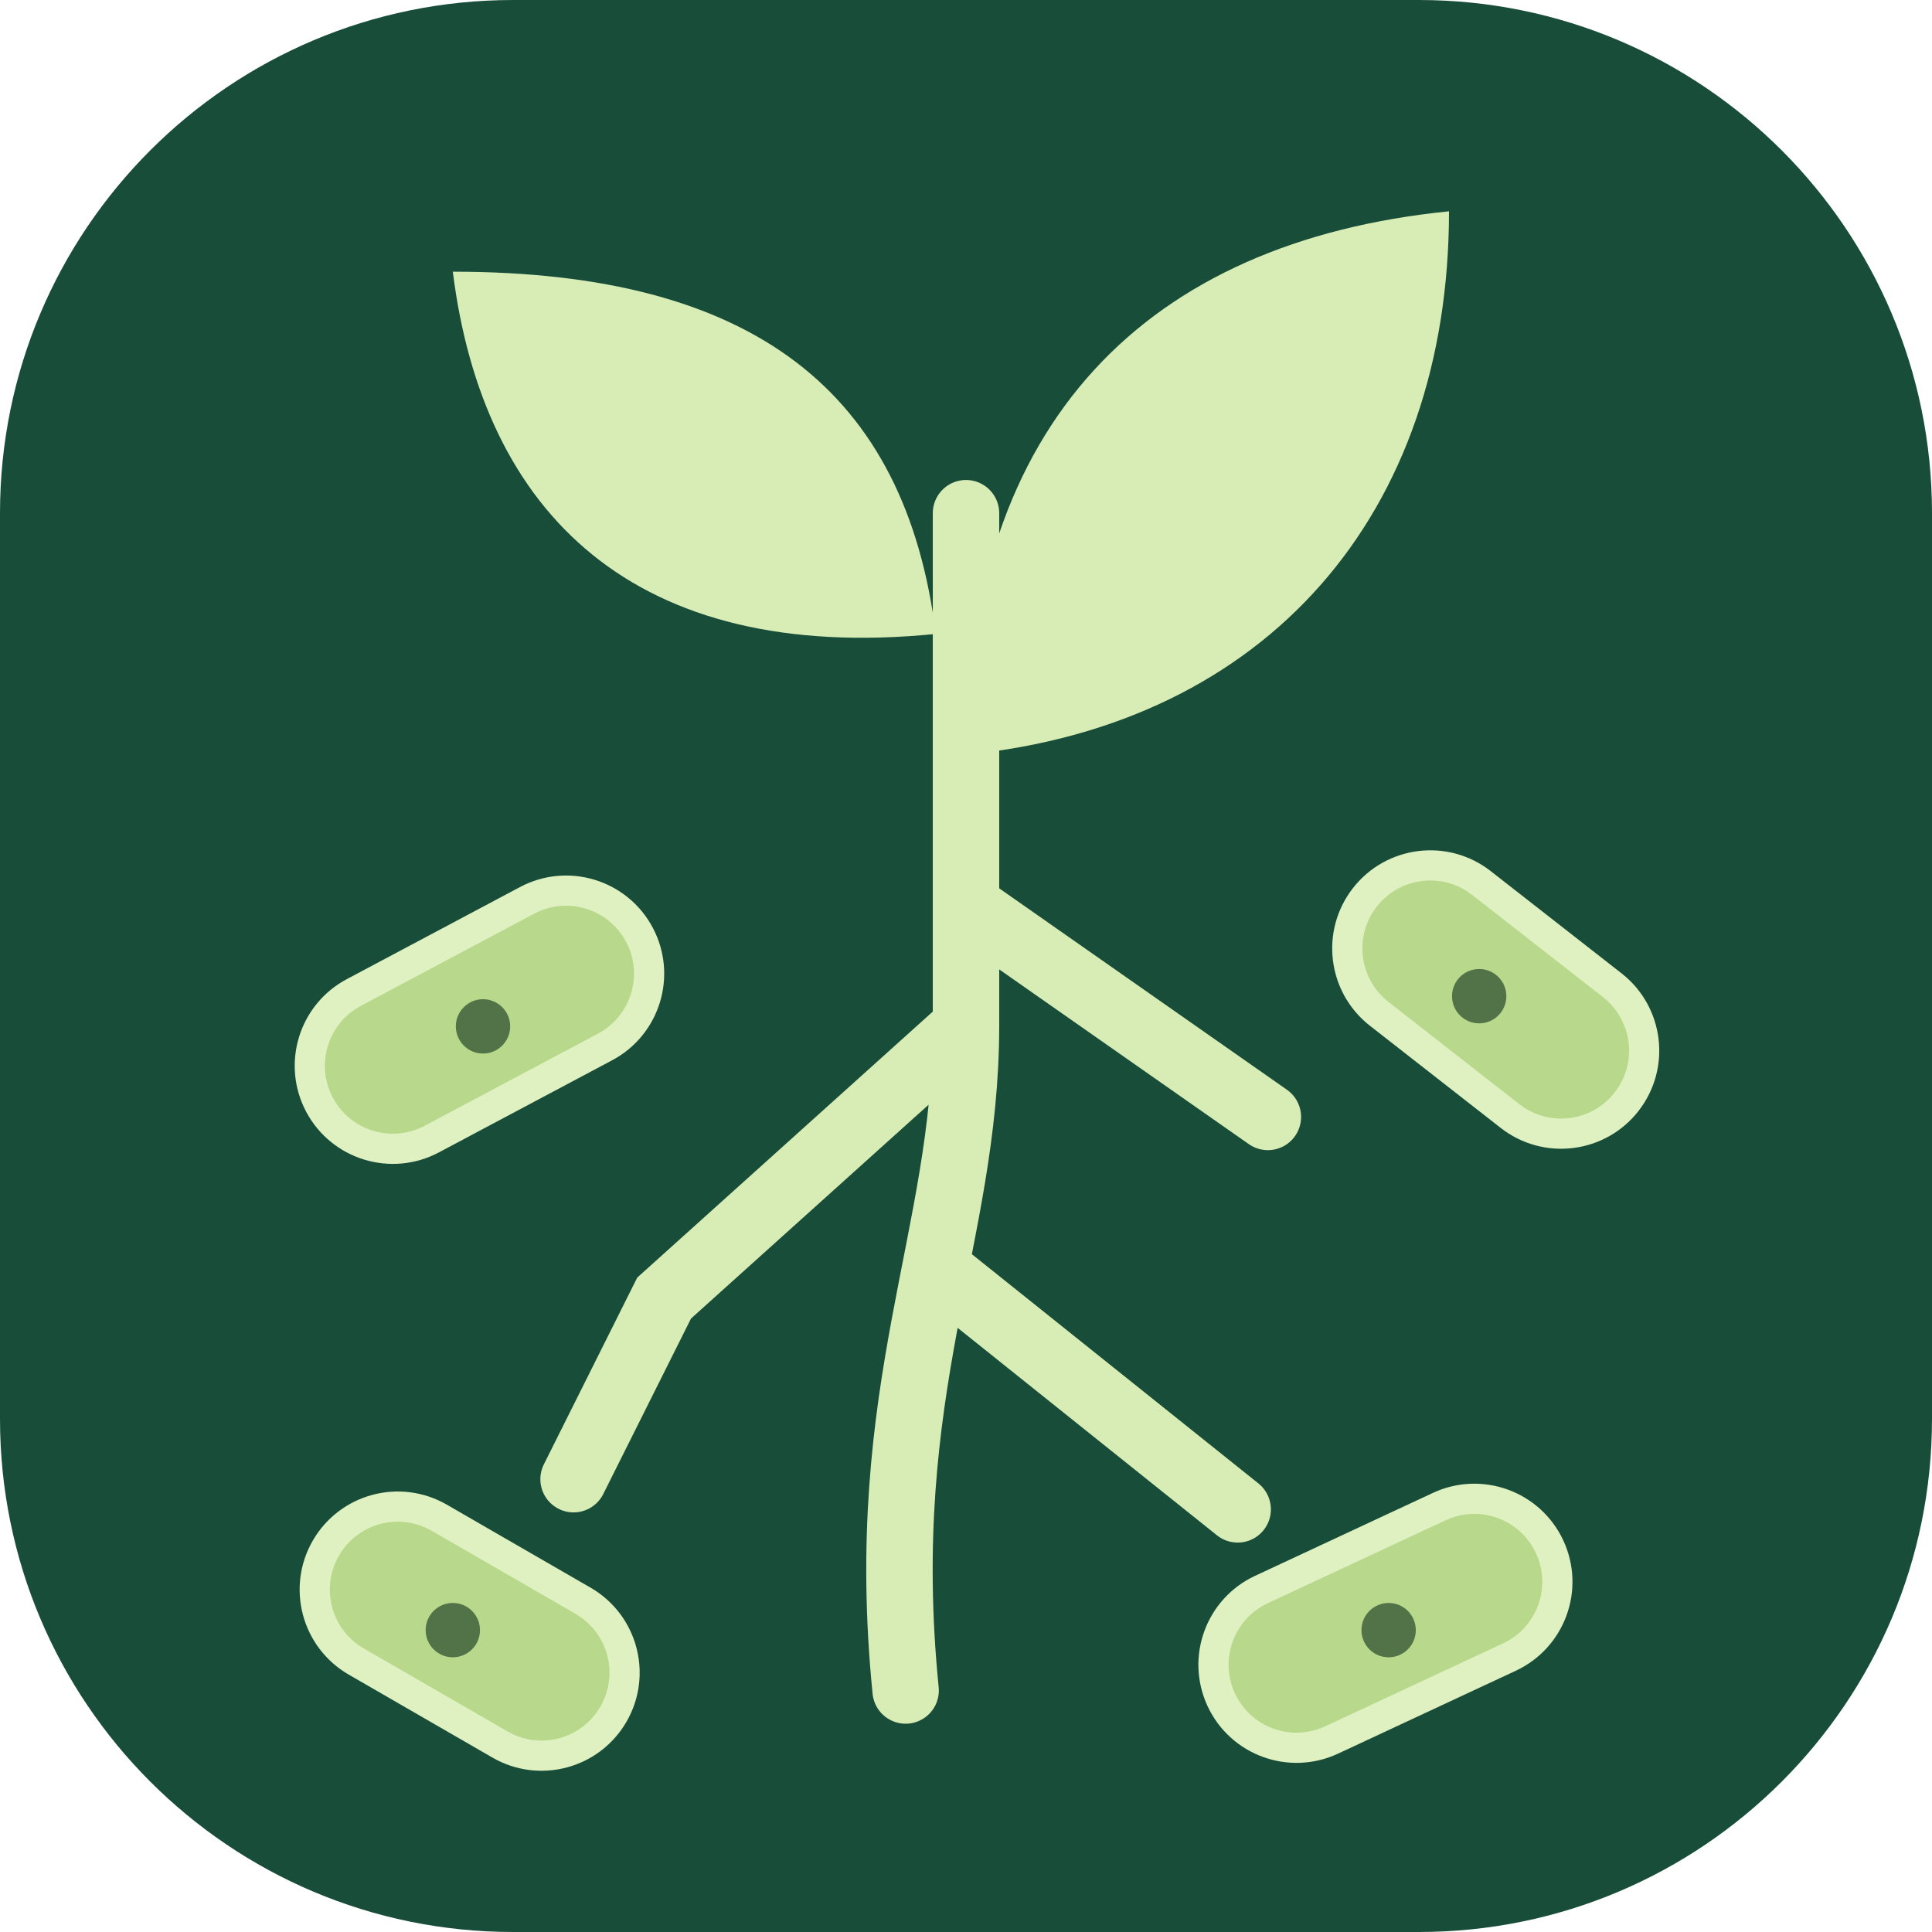
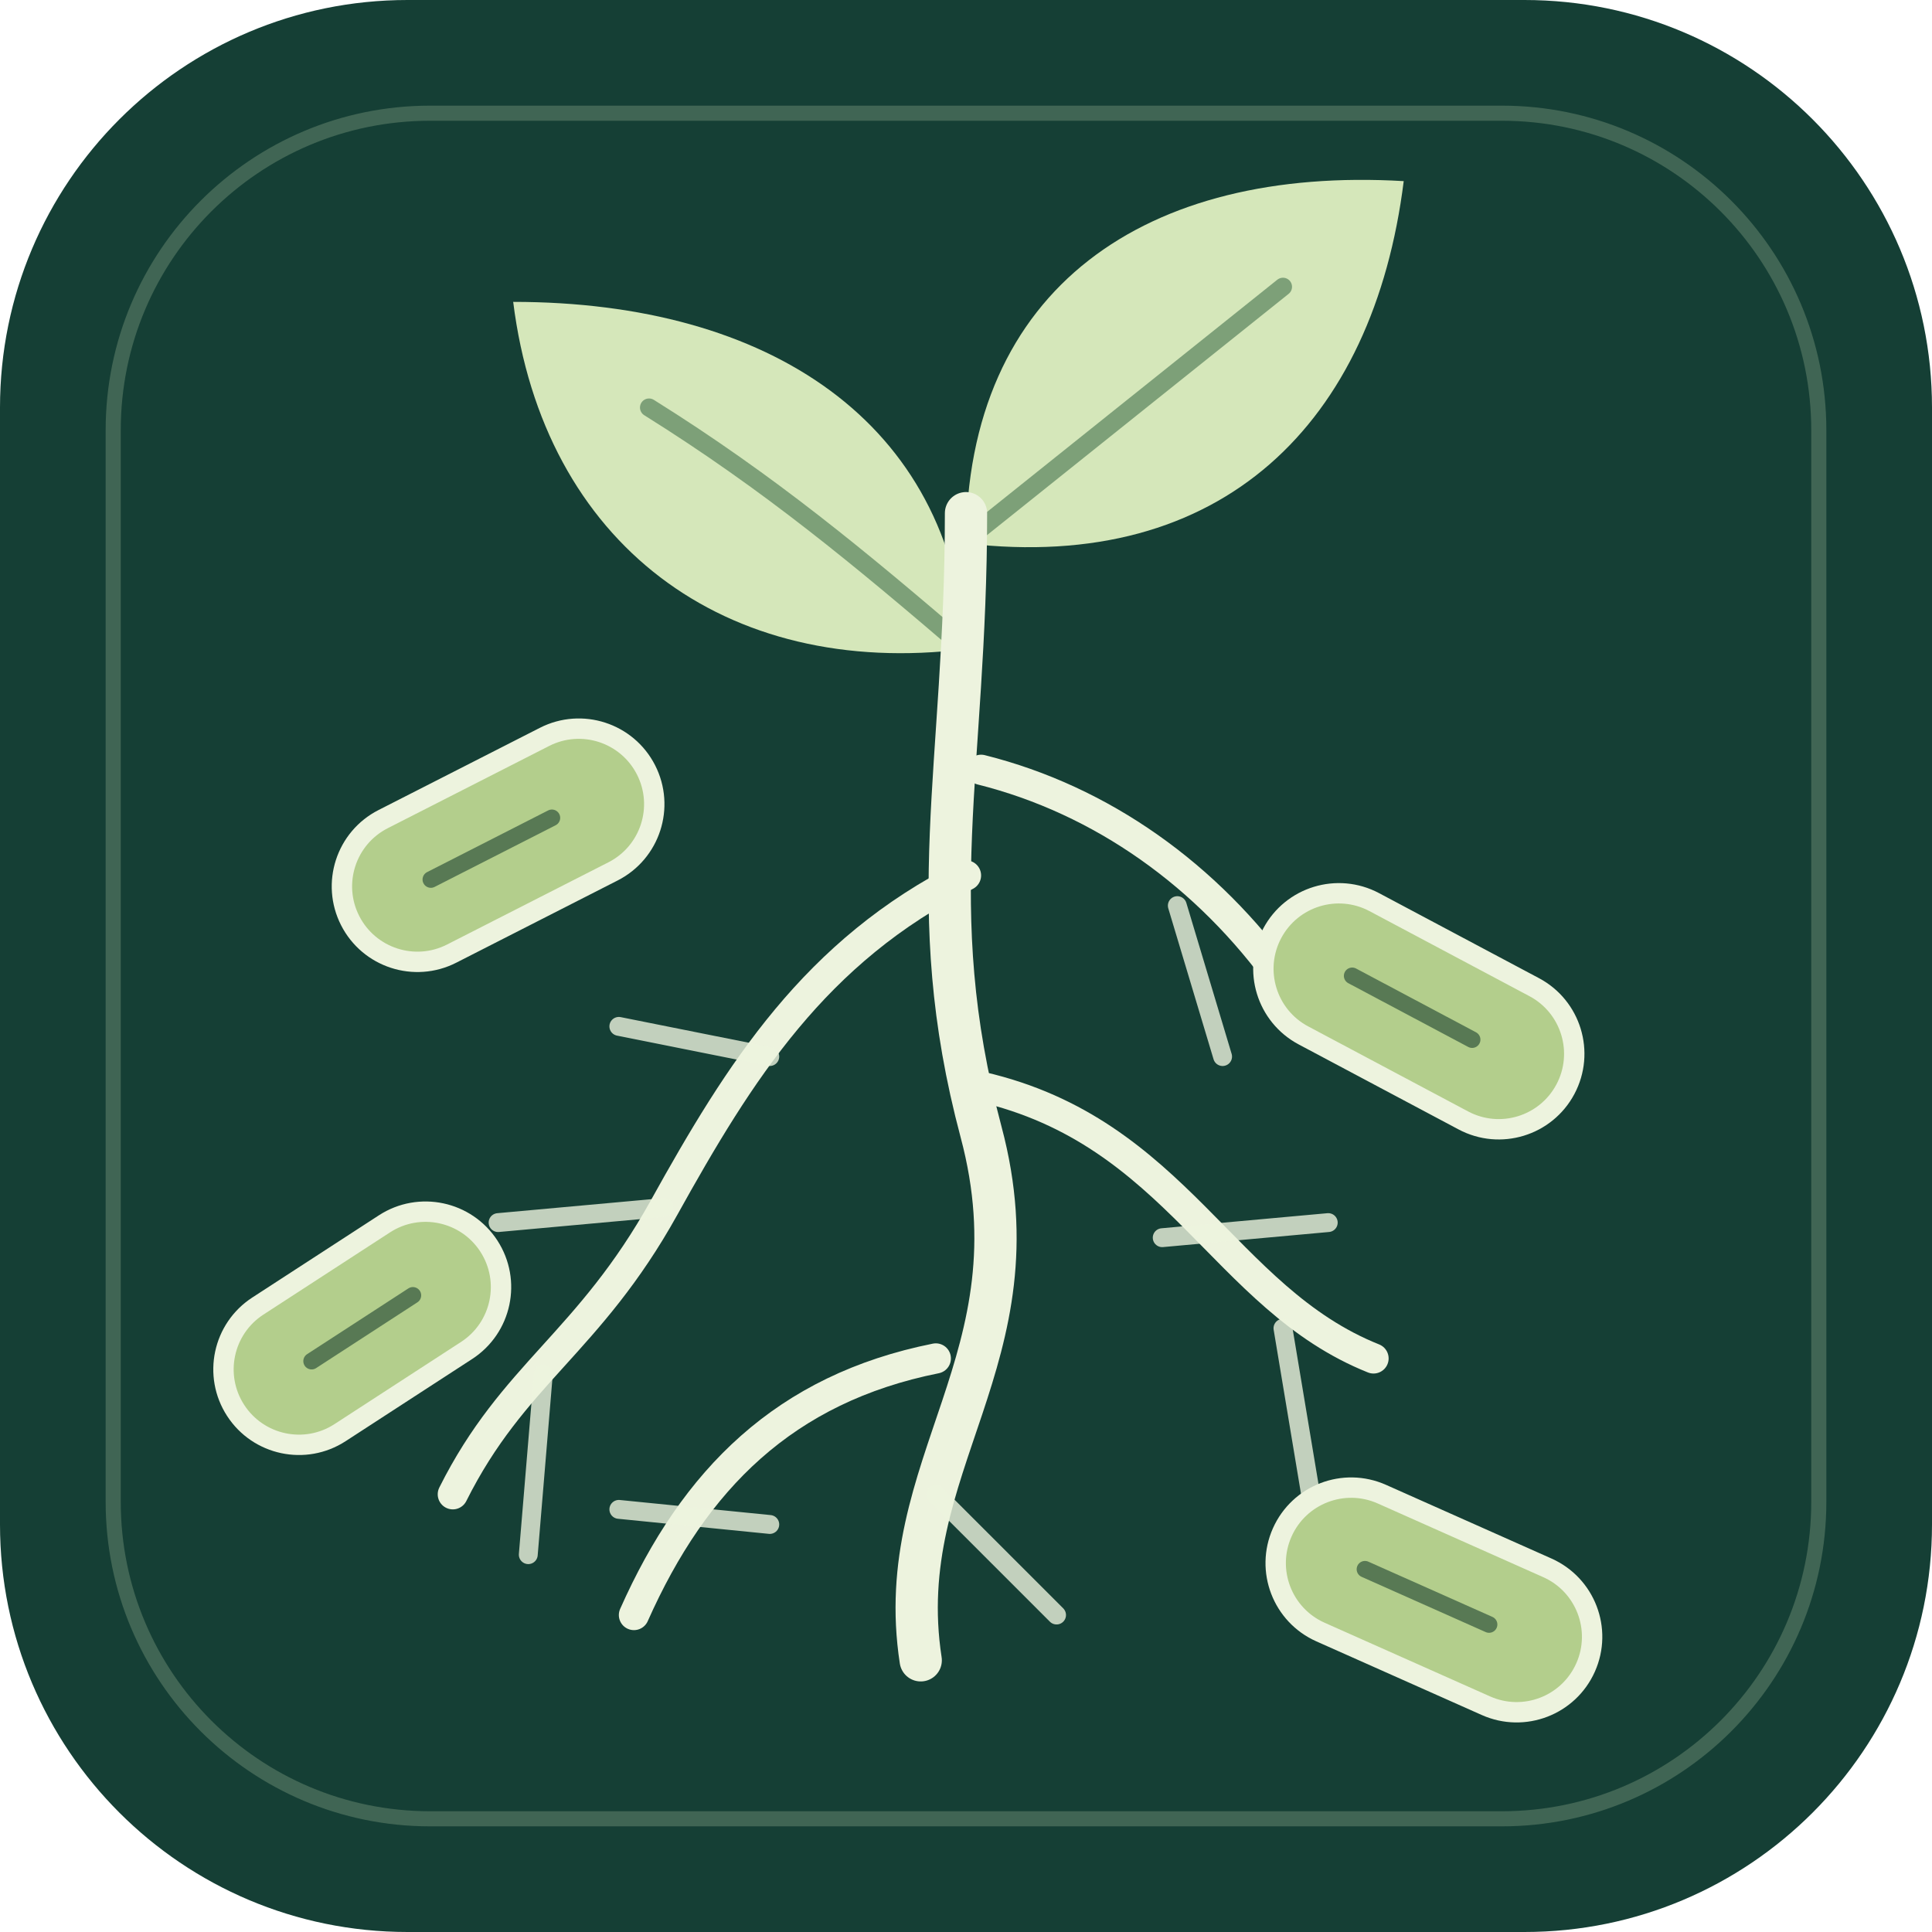
- <svg xmlns="http://www.w3.org/2000/svg" viewBox="0 0 64 64" role="img" aria-labelledby="title">
-   <rect width="64" height="64" rx="17" fill="#174d39" />
-   <g fill="#d8edb5">
-     <path d="M31 21C21 22 16 17 15 9c10 0 15 4 16 12Z" />
-     <path d="M32 25c0-11 6-17 16-18 0 10-6 17-16 18Z" />
+ <svg xmlns="http://www.w3.org/2000/svg" viewBox="0 0 128 128" role="img" aria-labelledby="title desc">
+   <rect width="128" height="128" rx="27" fill="#153f35" />
+   <rect x="7.5" y="7.5" width="113" height="113" rx="21" fill="none" stroke="#8eaa8c" stroke-opacity=".36" />
+   <g fill="#d5e7ba">
+     <path d="M64 43C48 45 36 36 34 20c17 0 29 8 30 23Z" />
+     <path d="M64 36C64 19 76 11 93 12c-2 16-12 26-29 24Z" />
  </g>
-   <g fill="none" stroke="#d8edb5" stroke-width="2.2" stroke-linecap="round">
-     <path d="M32 17v17c0 7-3 12-2 22M32 34l-10 9-3 6m12-7 10 8m-9-20 10 7" />
+   <g fill="none" stroke="#7da078" stroke-width="1.2" stroke-linecap="round">
+     <path d="M43 27c8 5 14 10 21 16M65 35l20-16" />
  </g>
-   <g fill="#b8d98b" stroke="#dff0c1" stroke-width="1">
-     <rect x="10" y="31" width="12" height="5.5" rx="2.75" transform="rotate(-28 16 34)" />
-     <rect x="44" y="30" width="11" height="5.5" rx="2.75" transform="rotate(38 49 33)" />
-     <rect x="40" y="51" width="12" height="5.5" rx="2.75" transform="rotate(-25 46 54)" />
-     <rect x="10" y="51" width="11" height="5.5" rx="2.75" transform="rotate(30 15 54)" />
+   <g fill="none" stroke="#edf3de" stroke-linecap="round" stroke-linejoin="round">
+     <path d="M64 34c0 17-3 26 1 41s-6 22-4 35" stroke-width="2.8" />
+     <path d="M64 58c-10 5-15 13-20 22s-10 11-14 19M65 72c13 3 16 14 26 18M62 90c-10 2-16 8-20 17M65 51c8 2 15 7 20 14" stroke-width="2" />
+     <path d="m51 70-10-2m3 12-11 1m3 10-1 12m42-21 11-1m-3 7 2 12m-36 1-10-1m21-1 8 8m8-47 3 10" stroke-width="1.25" stroke-opacity=".8" />
  </g>
-   <g fill="#527247">
-     <circle cx="16" cy="34" r=".9" />
-     <circle cx="49" cy="33" r=".9" />
-     <circle cx="46" cy="54" r=".9" />
-     <circle cx="15" cy="54" r=".9" />
+   <g fill="#b3ce8c" stroke="#edf3de" stroke-width="1.35">
+     <g transform="rotate(-27 33 56)">
+       <rect x="22" y="51" width="22" height="10" rx="5" />
+       <path d="M28 56h9" fill="none" stroke="#587954" stroke-width="1.1" stroke-linecap="round" />
+     </g>
+     <g transform="rotate(28 94 67)">
+       <rect x="83" y="62" width="22" height="10" rx="5" />
+       <path d="M89 67h9" fill="none" stroke="#587954" stroke-width="1.1" stroke-linecap="round" />
+     </g>
+     <g transform="rotate(-33 24 88)">
+       <rect x="14" y="83" width="20" height="10" rx="5" />
+       <path d="M20 88h8" fill="none" stroke="#587954" stroke-width="1.1" stroke-linecap="round" />
+     </g>
+     <g transform="rotate(24 95 106)">
+       <rect x="84" y="101" width="22" height="10" rx="5" />
+       <path d="M90 106h9" fill="none" stroke="#587954" stroke-width="1.1" stroke-linecap="round" />
+     </g>
  </g>
</svg>
